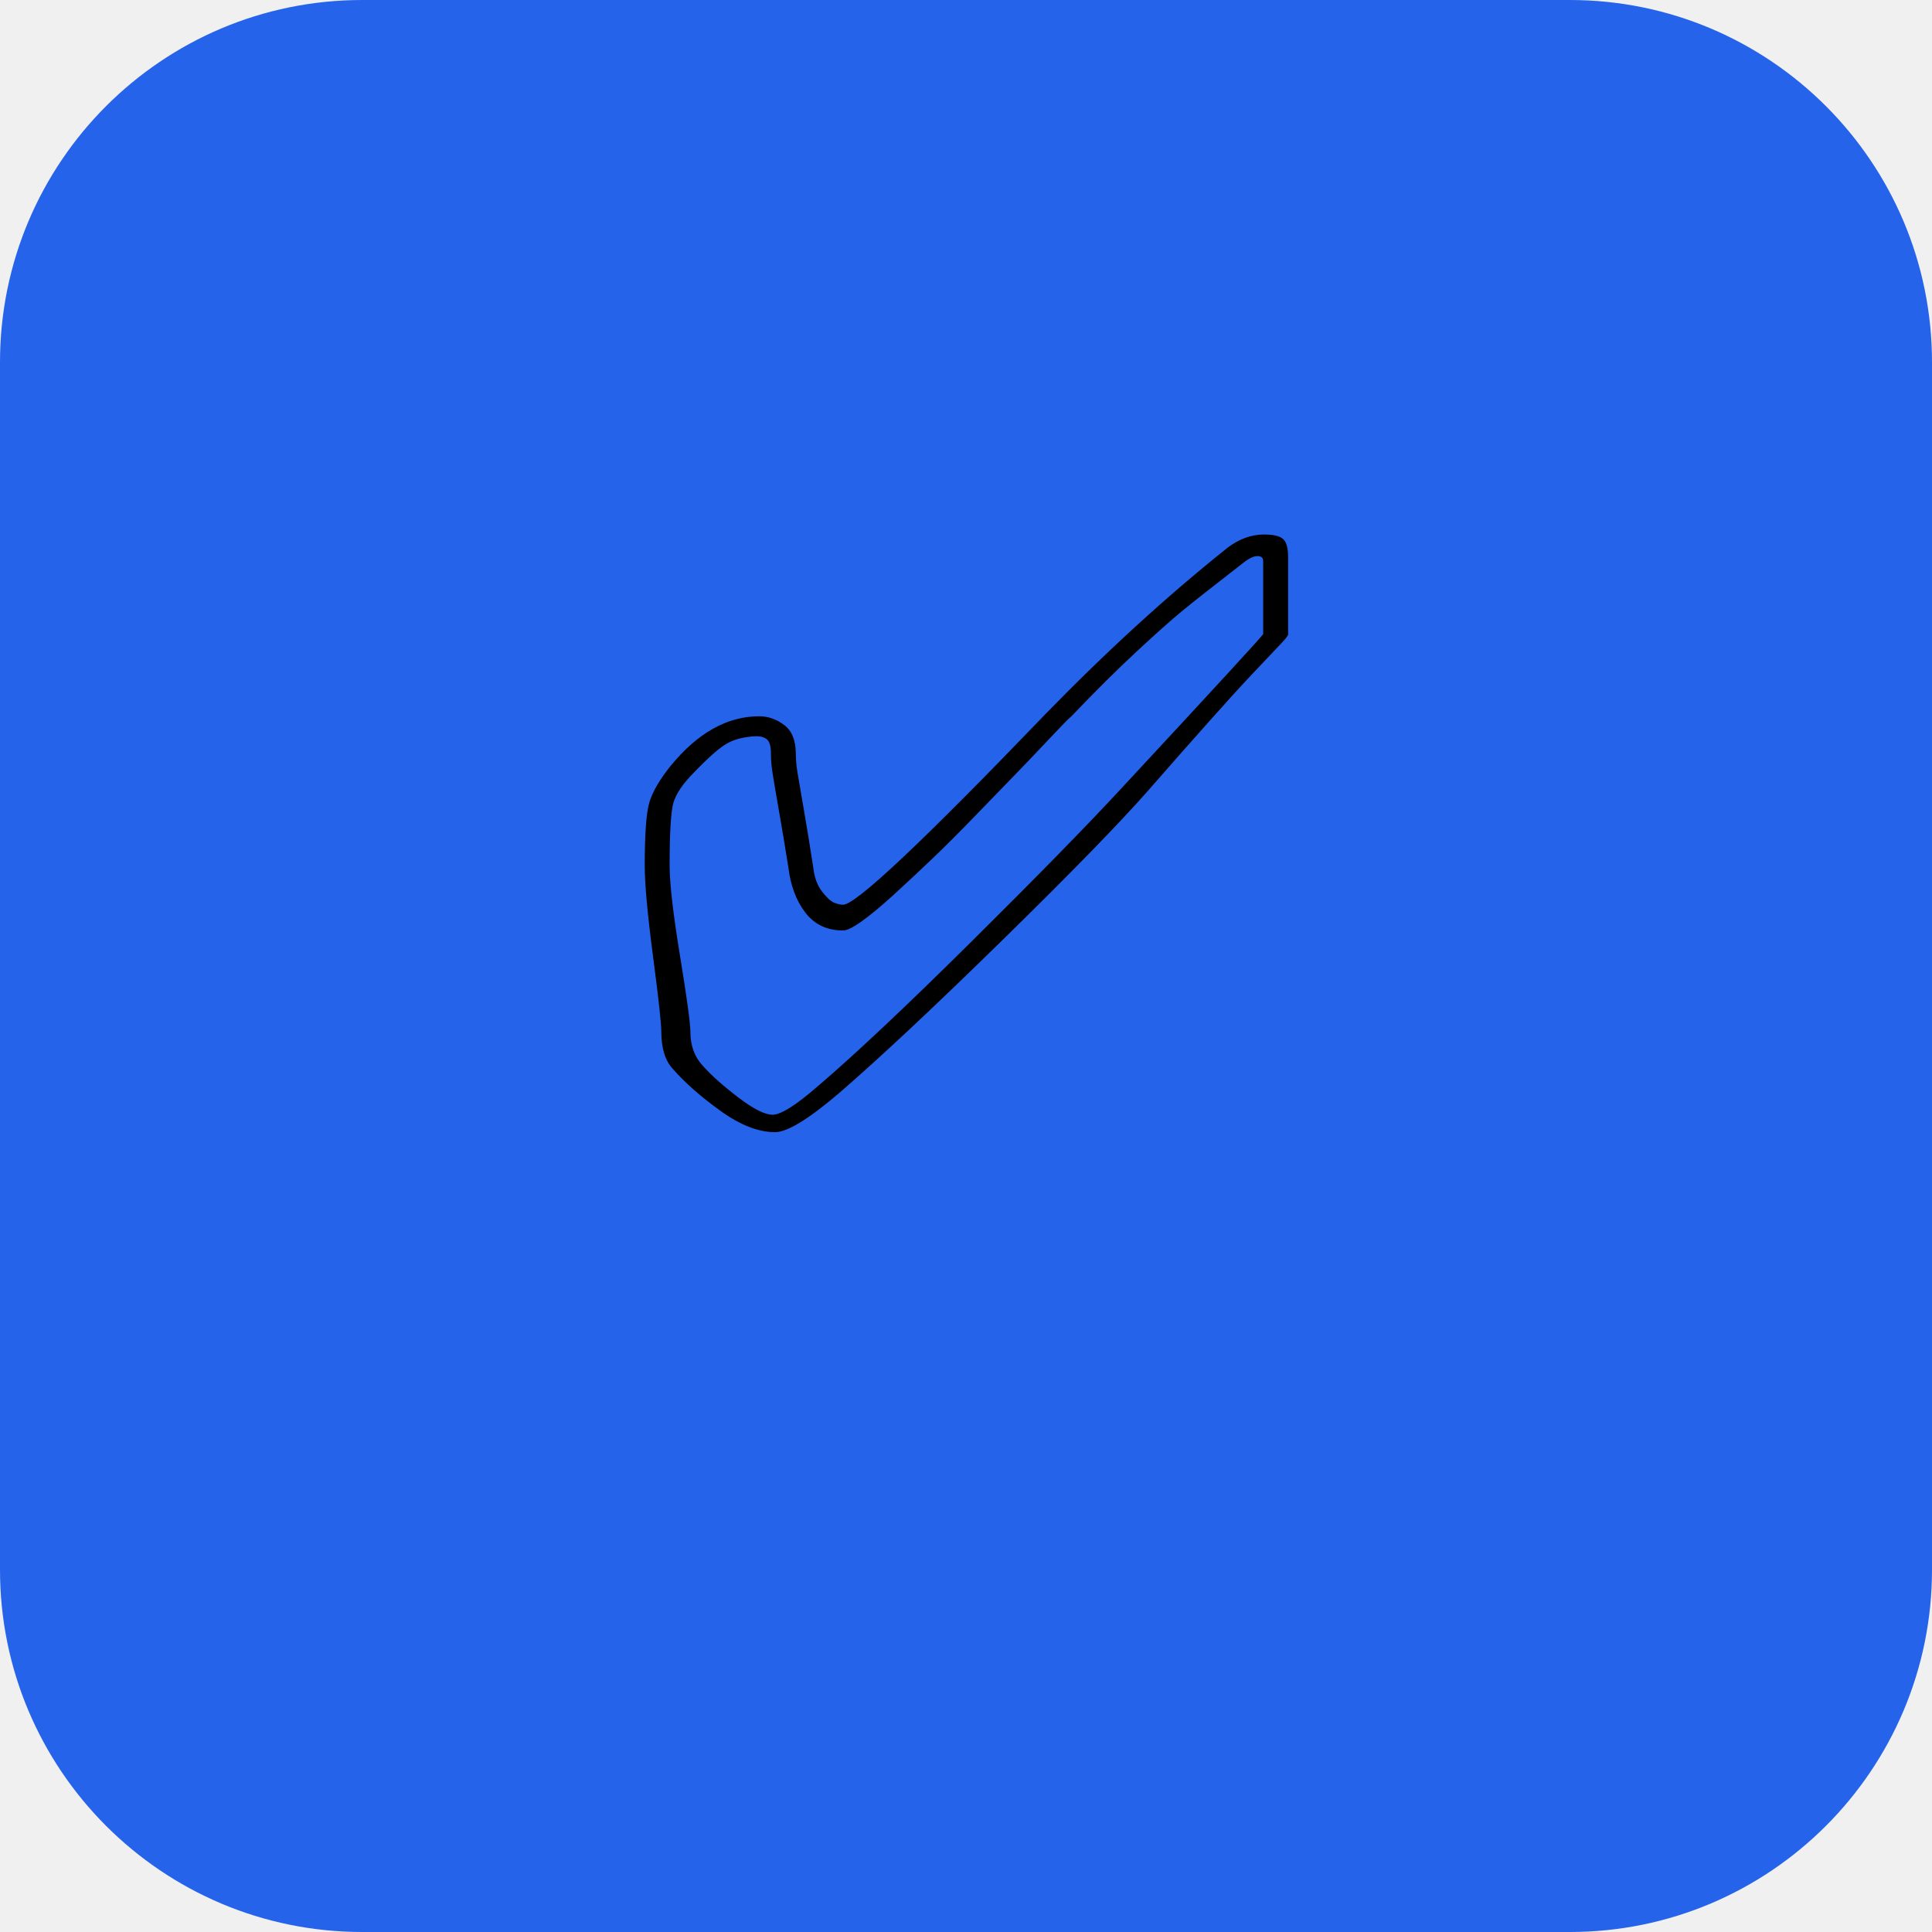
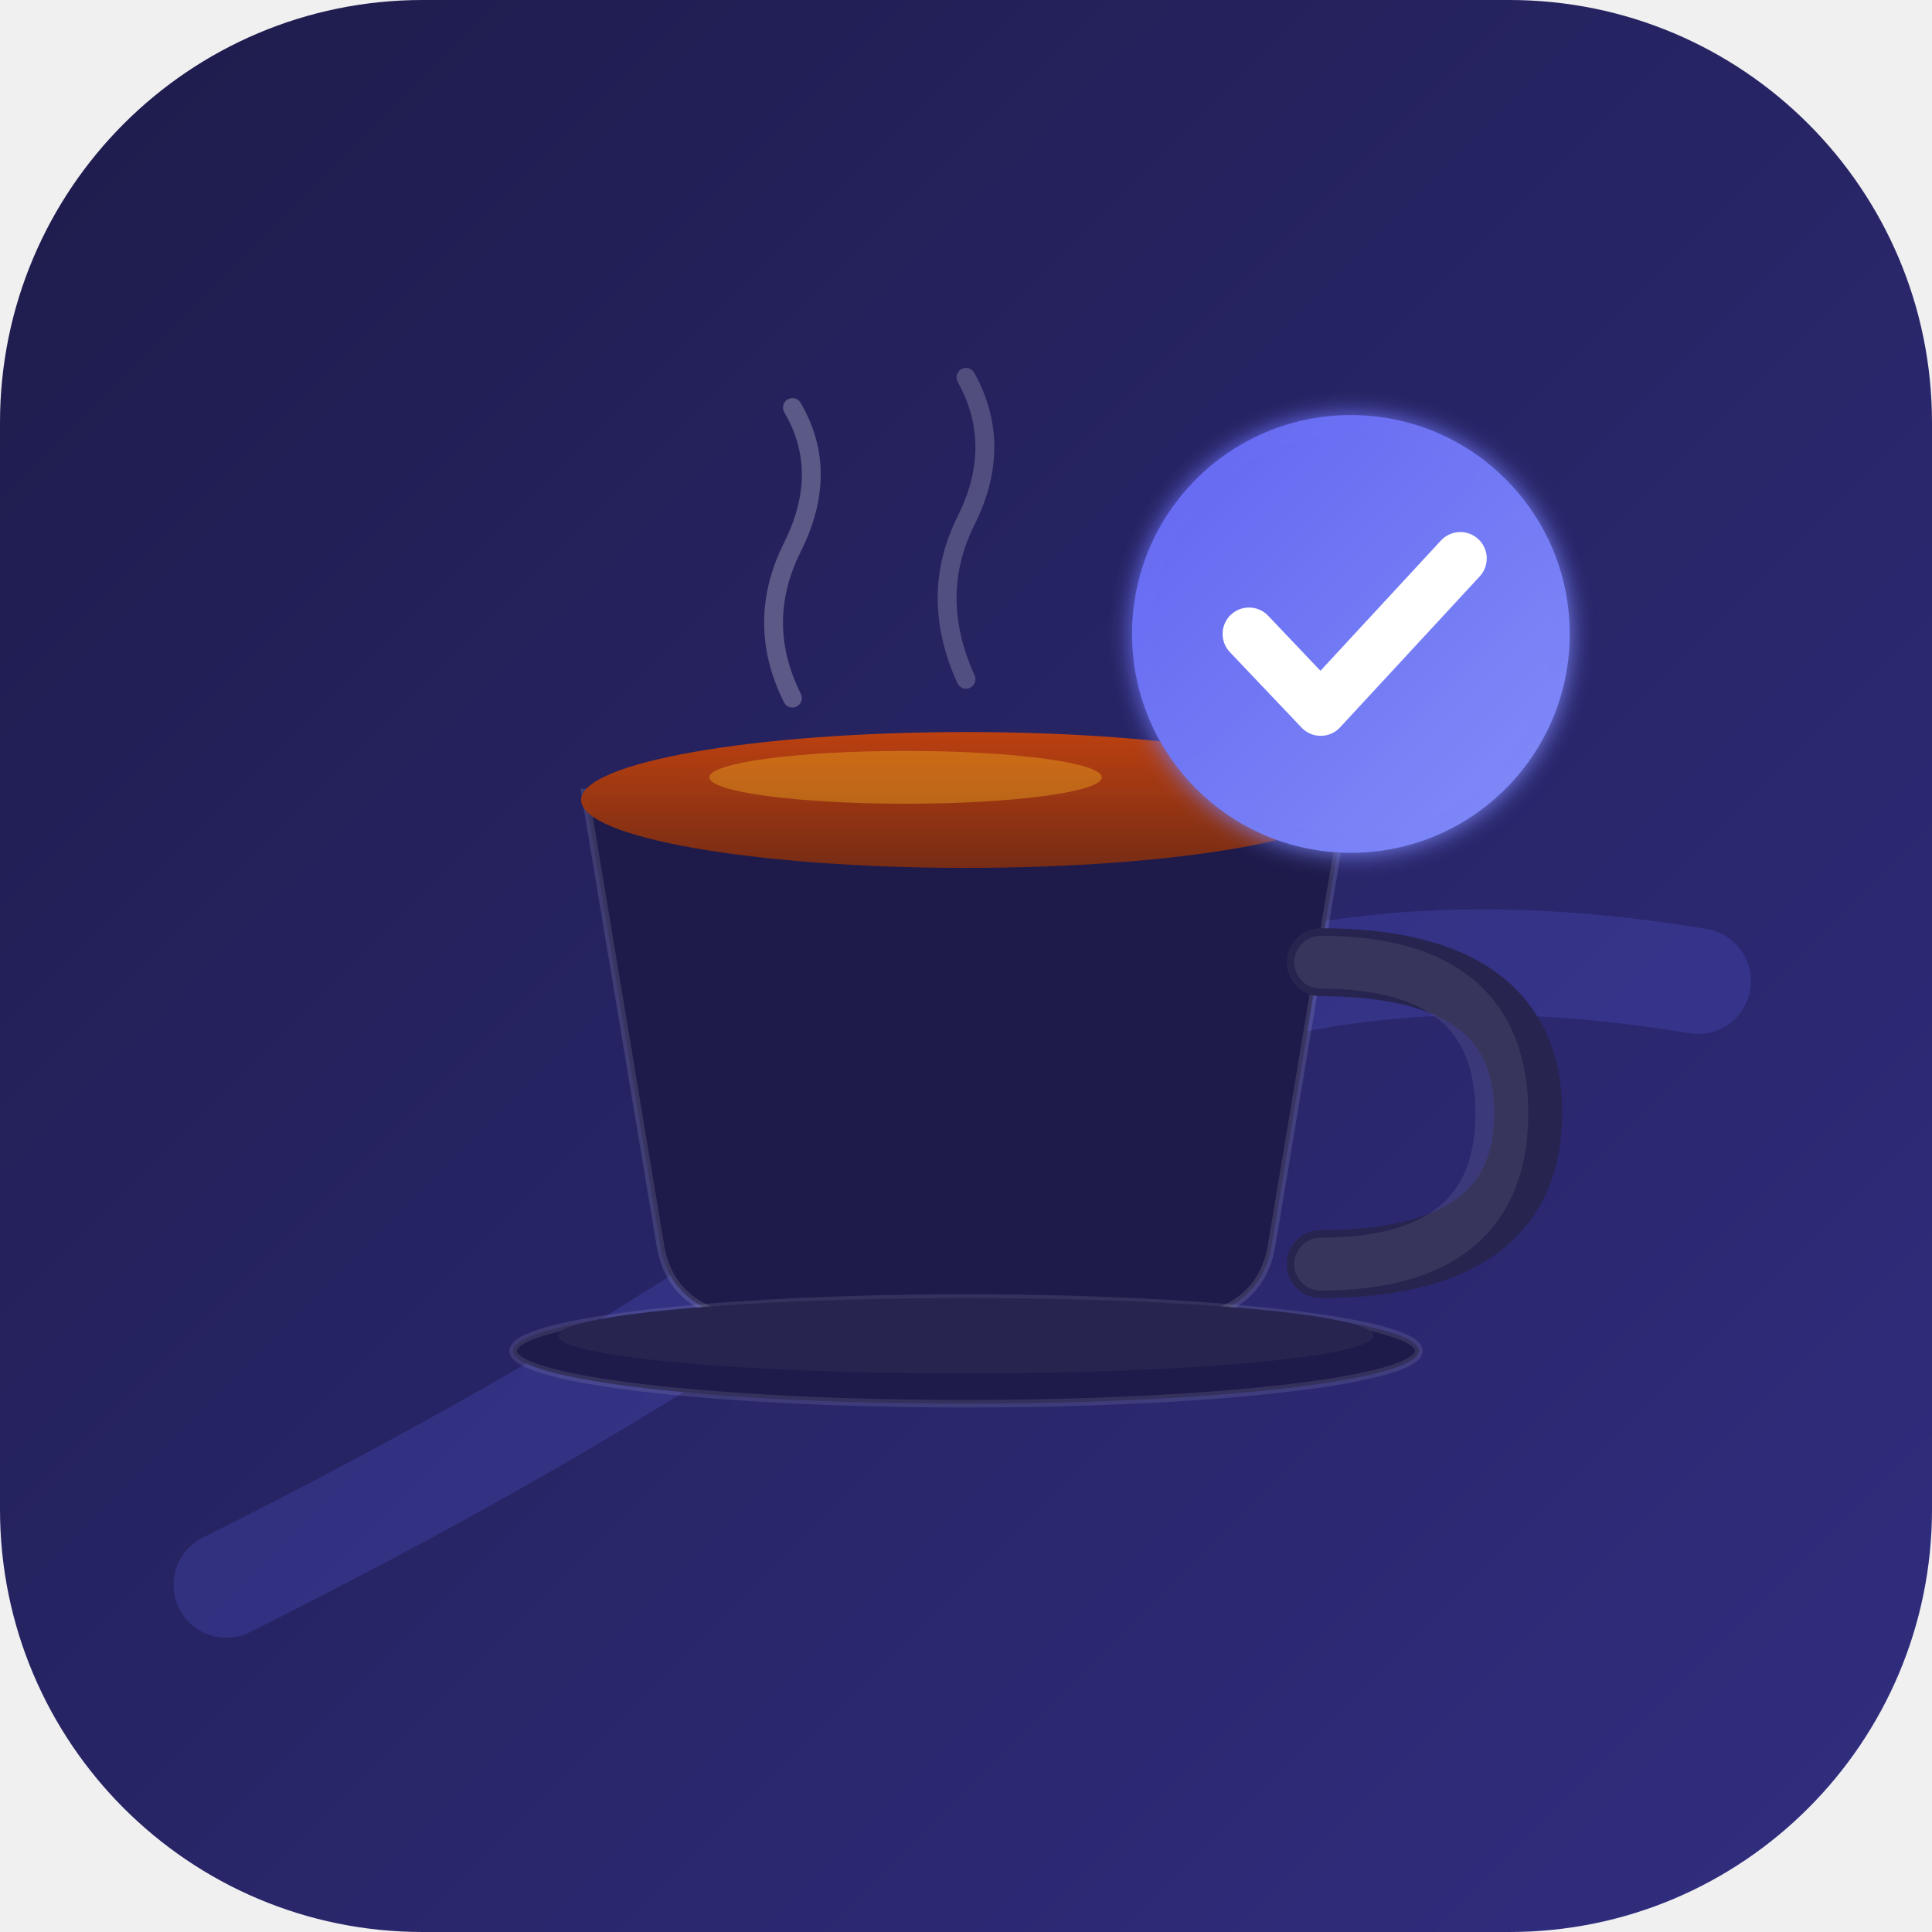
<svg xmlns="http://www.w3.org/2000/svg" viewBox="0 0 512 512">
-   <rect width="512" height="512" rx="96" fill="#2563eb" />
-   <text x="50%" y="58%" text-anchor="middle" font-size="220" font-family="Arial">✅</text>
+   <defs>
+     <linearGradient id="bg" x1="0" y1="0" x2="1" y2="1">
+       <stop offset="0%" stop-color="#1e1b4b" />
+       <stop offset="100%" stop-color="#312e81" />
+     </linearGradient>
+     <linearGradient id="crema" x1="0" y1="0" x2="0" y2="1">
+       <stop offset="0%" stop-color="#c2410c" />
+       <stop offset="100%" stop-color="#7c2d12" />
+     </linearGradient>
+     <linearGradient id="accent" x1="0" y1="0" x2="1" y2="1">
+       <stop offset="0%" stop-color="#6366f1" />
+       <stop offset="100%" stop-color="#818cf8" />
+     </linearGradient>
+     <filter id="glow">
+       <feGaussianBlur stdDeviation="3" result="coloredBlur" />
+       <feMerge>
+         <feMergeNode in="coloredBlur" />
+         <feMergeNode in="SourceGraphic" />
+       </feMerge>
+     </filter>
+   </defs>
+   <rect width="512" height="512" rx="112" fill="url(#bg)" />
+   <path d="M 60 420 Q 180 360 256 300 Q 330 240 450 260" fill="none" stroke="rgba(99,102,241,0.2)" stroke-width="28" stroke-linecap="round" />
+   <path d="M 155 210 L 175 330 Q 178 348 200 350 L 312 350 Q 334 348 337 330 L 357 210 Z" fill="#1e1b4b" stroke="rgba(255,255,255,0.12)" stroke-width="2" />
+   <ellipse cx="256" cy="212" rx="102" ry="18" fill="url(#crema)" opacity="0.95" />
+   <ellipse cx="240" cy="206" rx="52" ry="7" fill="rgba(251,191,36,0.35)" />
+   <ellipse cx="256" cy="358" rx="120" ry="14" fill="#1e1b4b" stroke="rgba(255,255,255,0.1)" stroke-width="2" />
+   <ellipse cx="256" cy="354" rx="108" ry="10" fill="#27244f" />
+   <path d="M 350 255 Q 405 255 405 295 Q 405 335 350 335" fill="none" stroke="#27244f" stroke-width="18" stroke-linecap="round" />
+   <path d="M 350 255 Q 398 255 398 295 Q 398 335 350 335" fill="none" stroke="rgba(255,255,255,0.08)" stroke-width="14" stroke-linecap="round" />
+   <circle cx="358" cy="168" r="58" fill="url(#accent)" filter="url(#glow)" />
+   <circle cx="358" cy="168" r="53" fill="url(#accent)" />
+   <polyline points="331,168 350,188 387,148" fill="none" stroke="white" stroke-width="14" stroke-linecap="round" stroke-linejoin="round" />
+   <path d="M 210 185 Q 200 165 210 145 Q 220 125 210 108" fill="none" stroke="rgba(255,255,255,0.25)" stroke-width="5" stroke-linecap="round" />
+   <path d="M 256 180 Q 246 158 256 138 Q 266 118 256 100" fill="none" stroke="rgba(255,255,255,0.2)" stroke-width="5" stroke-linecap="round" />
</svg>
